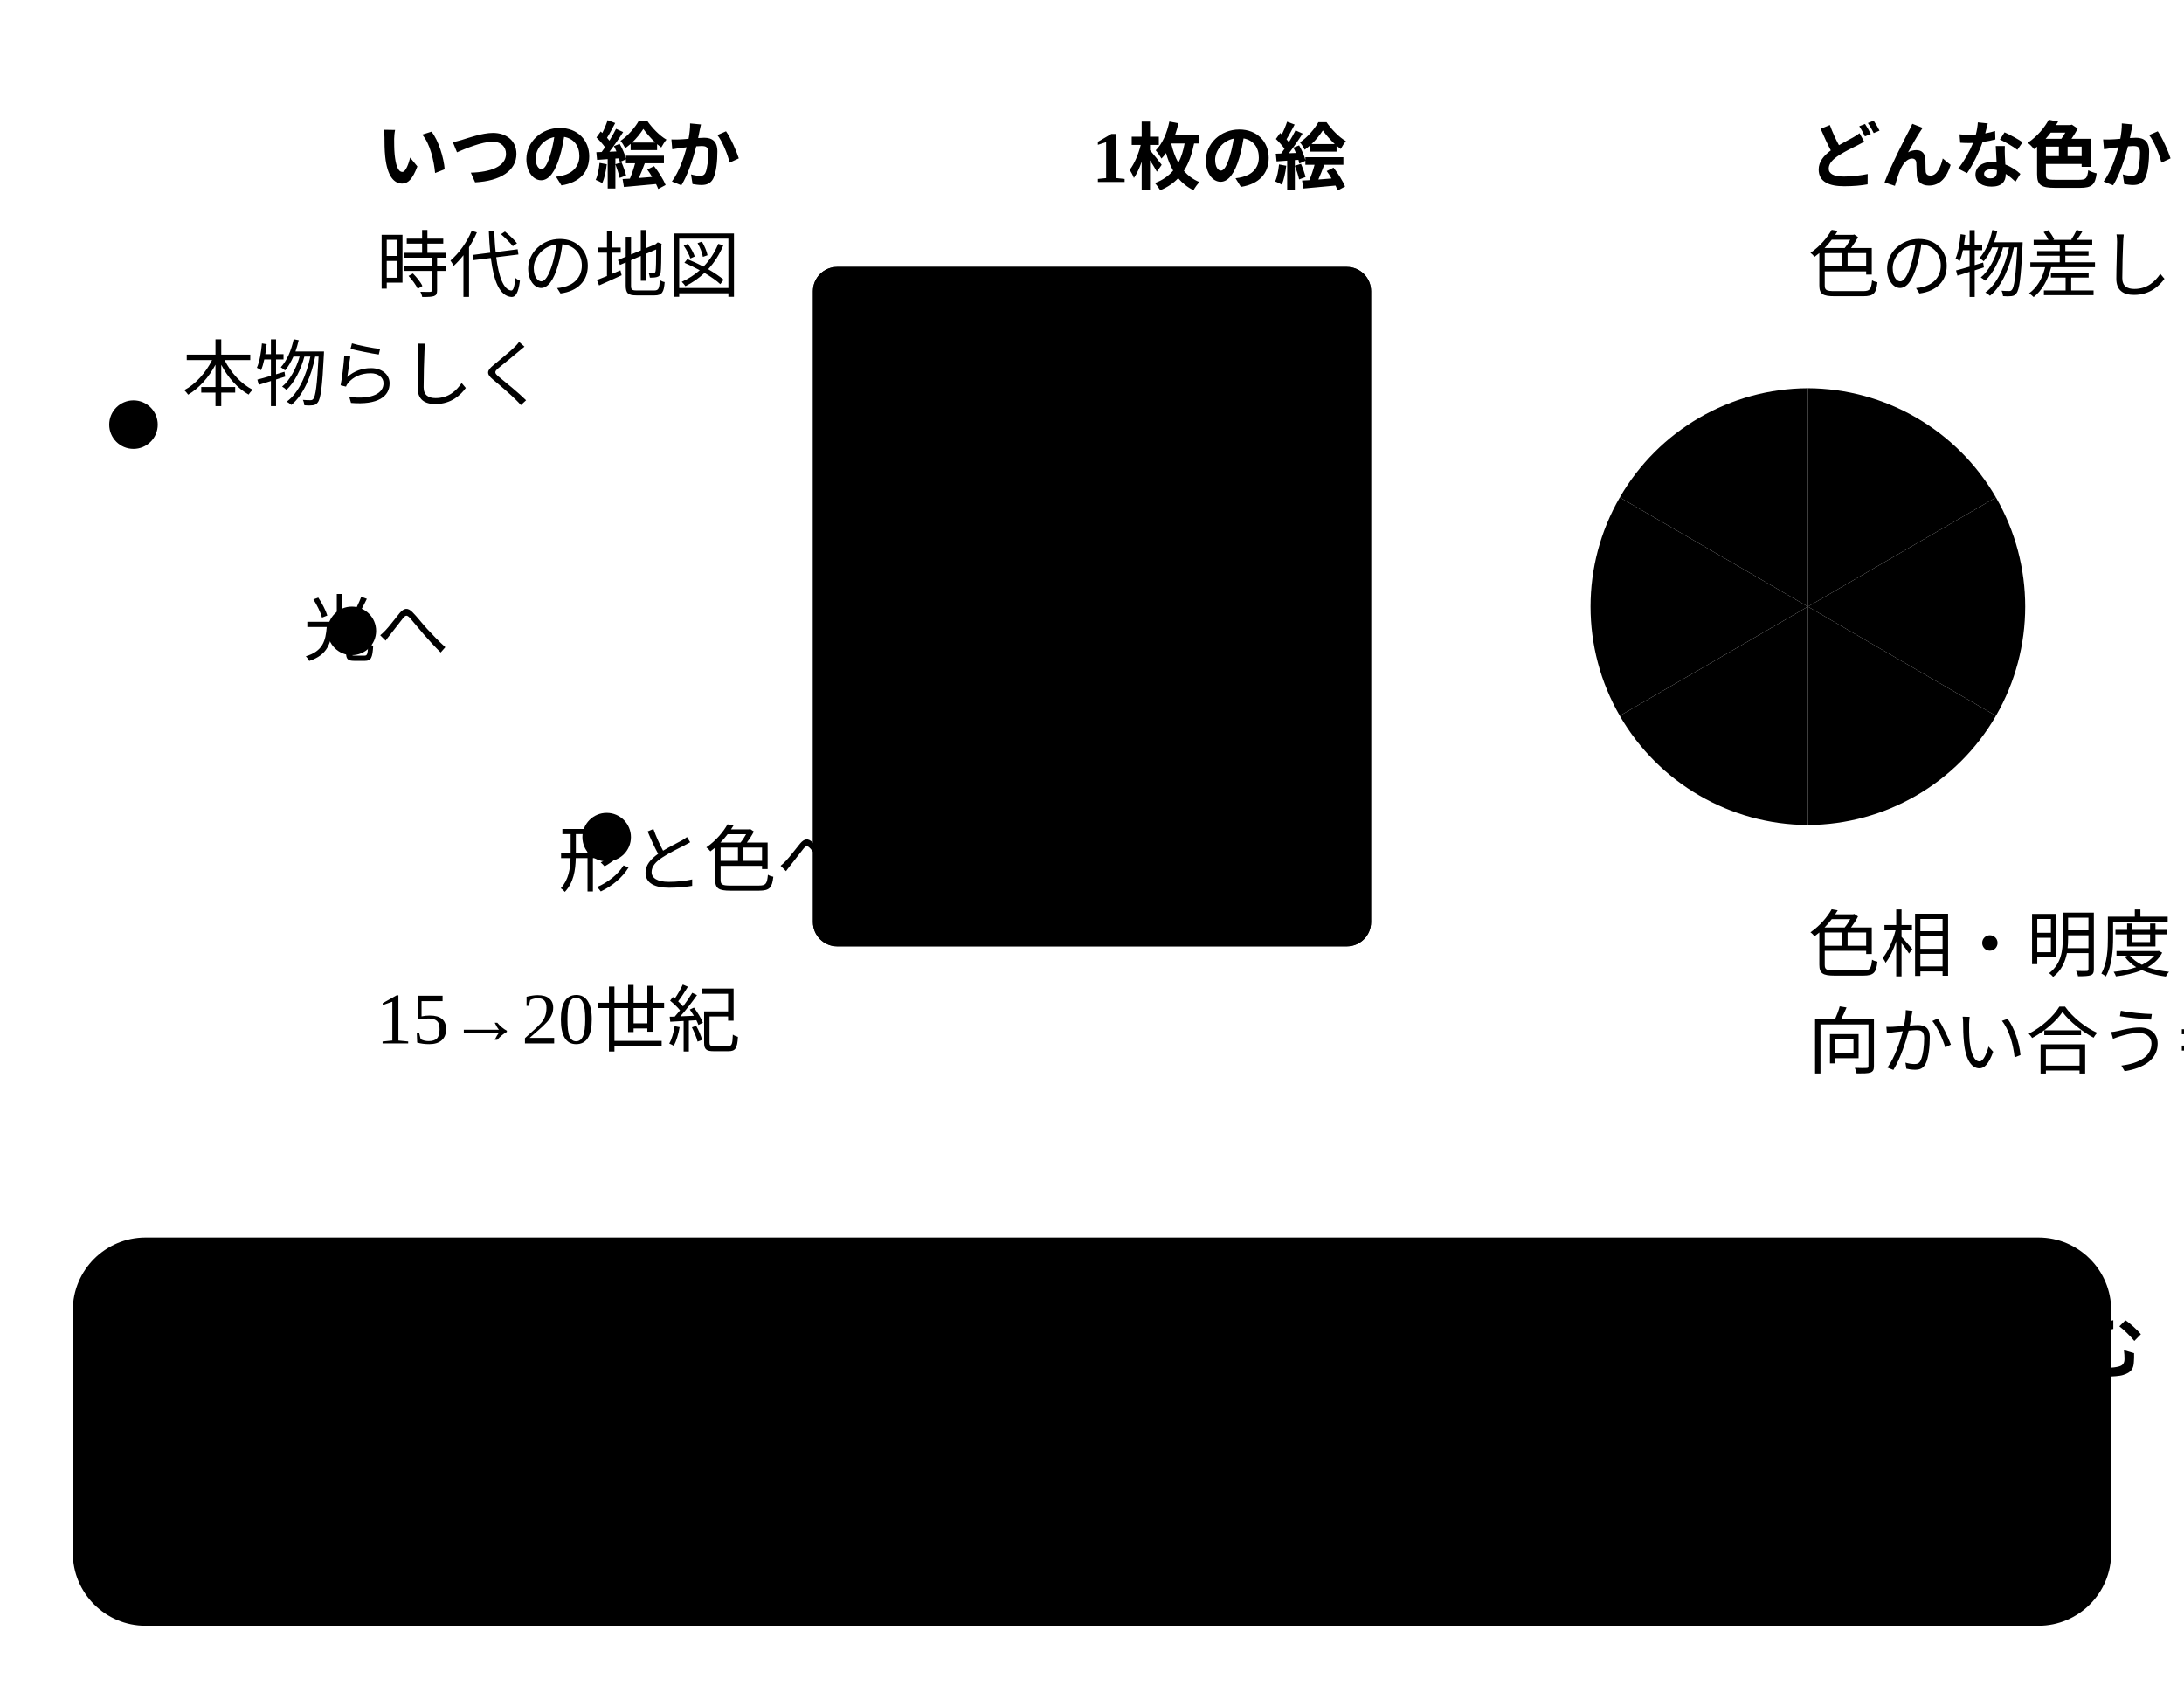
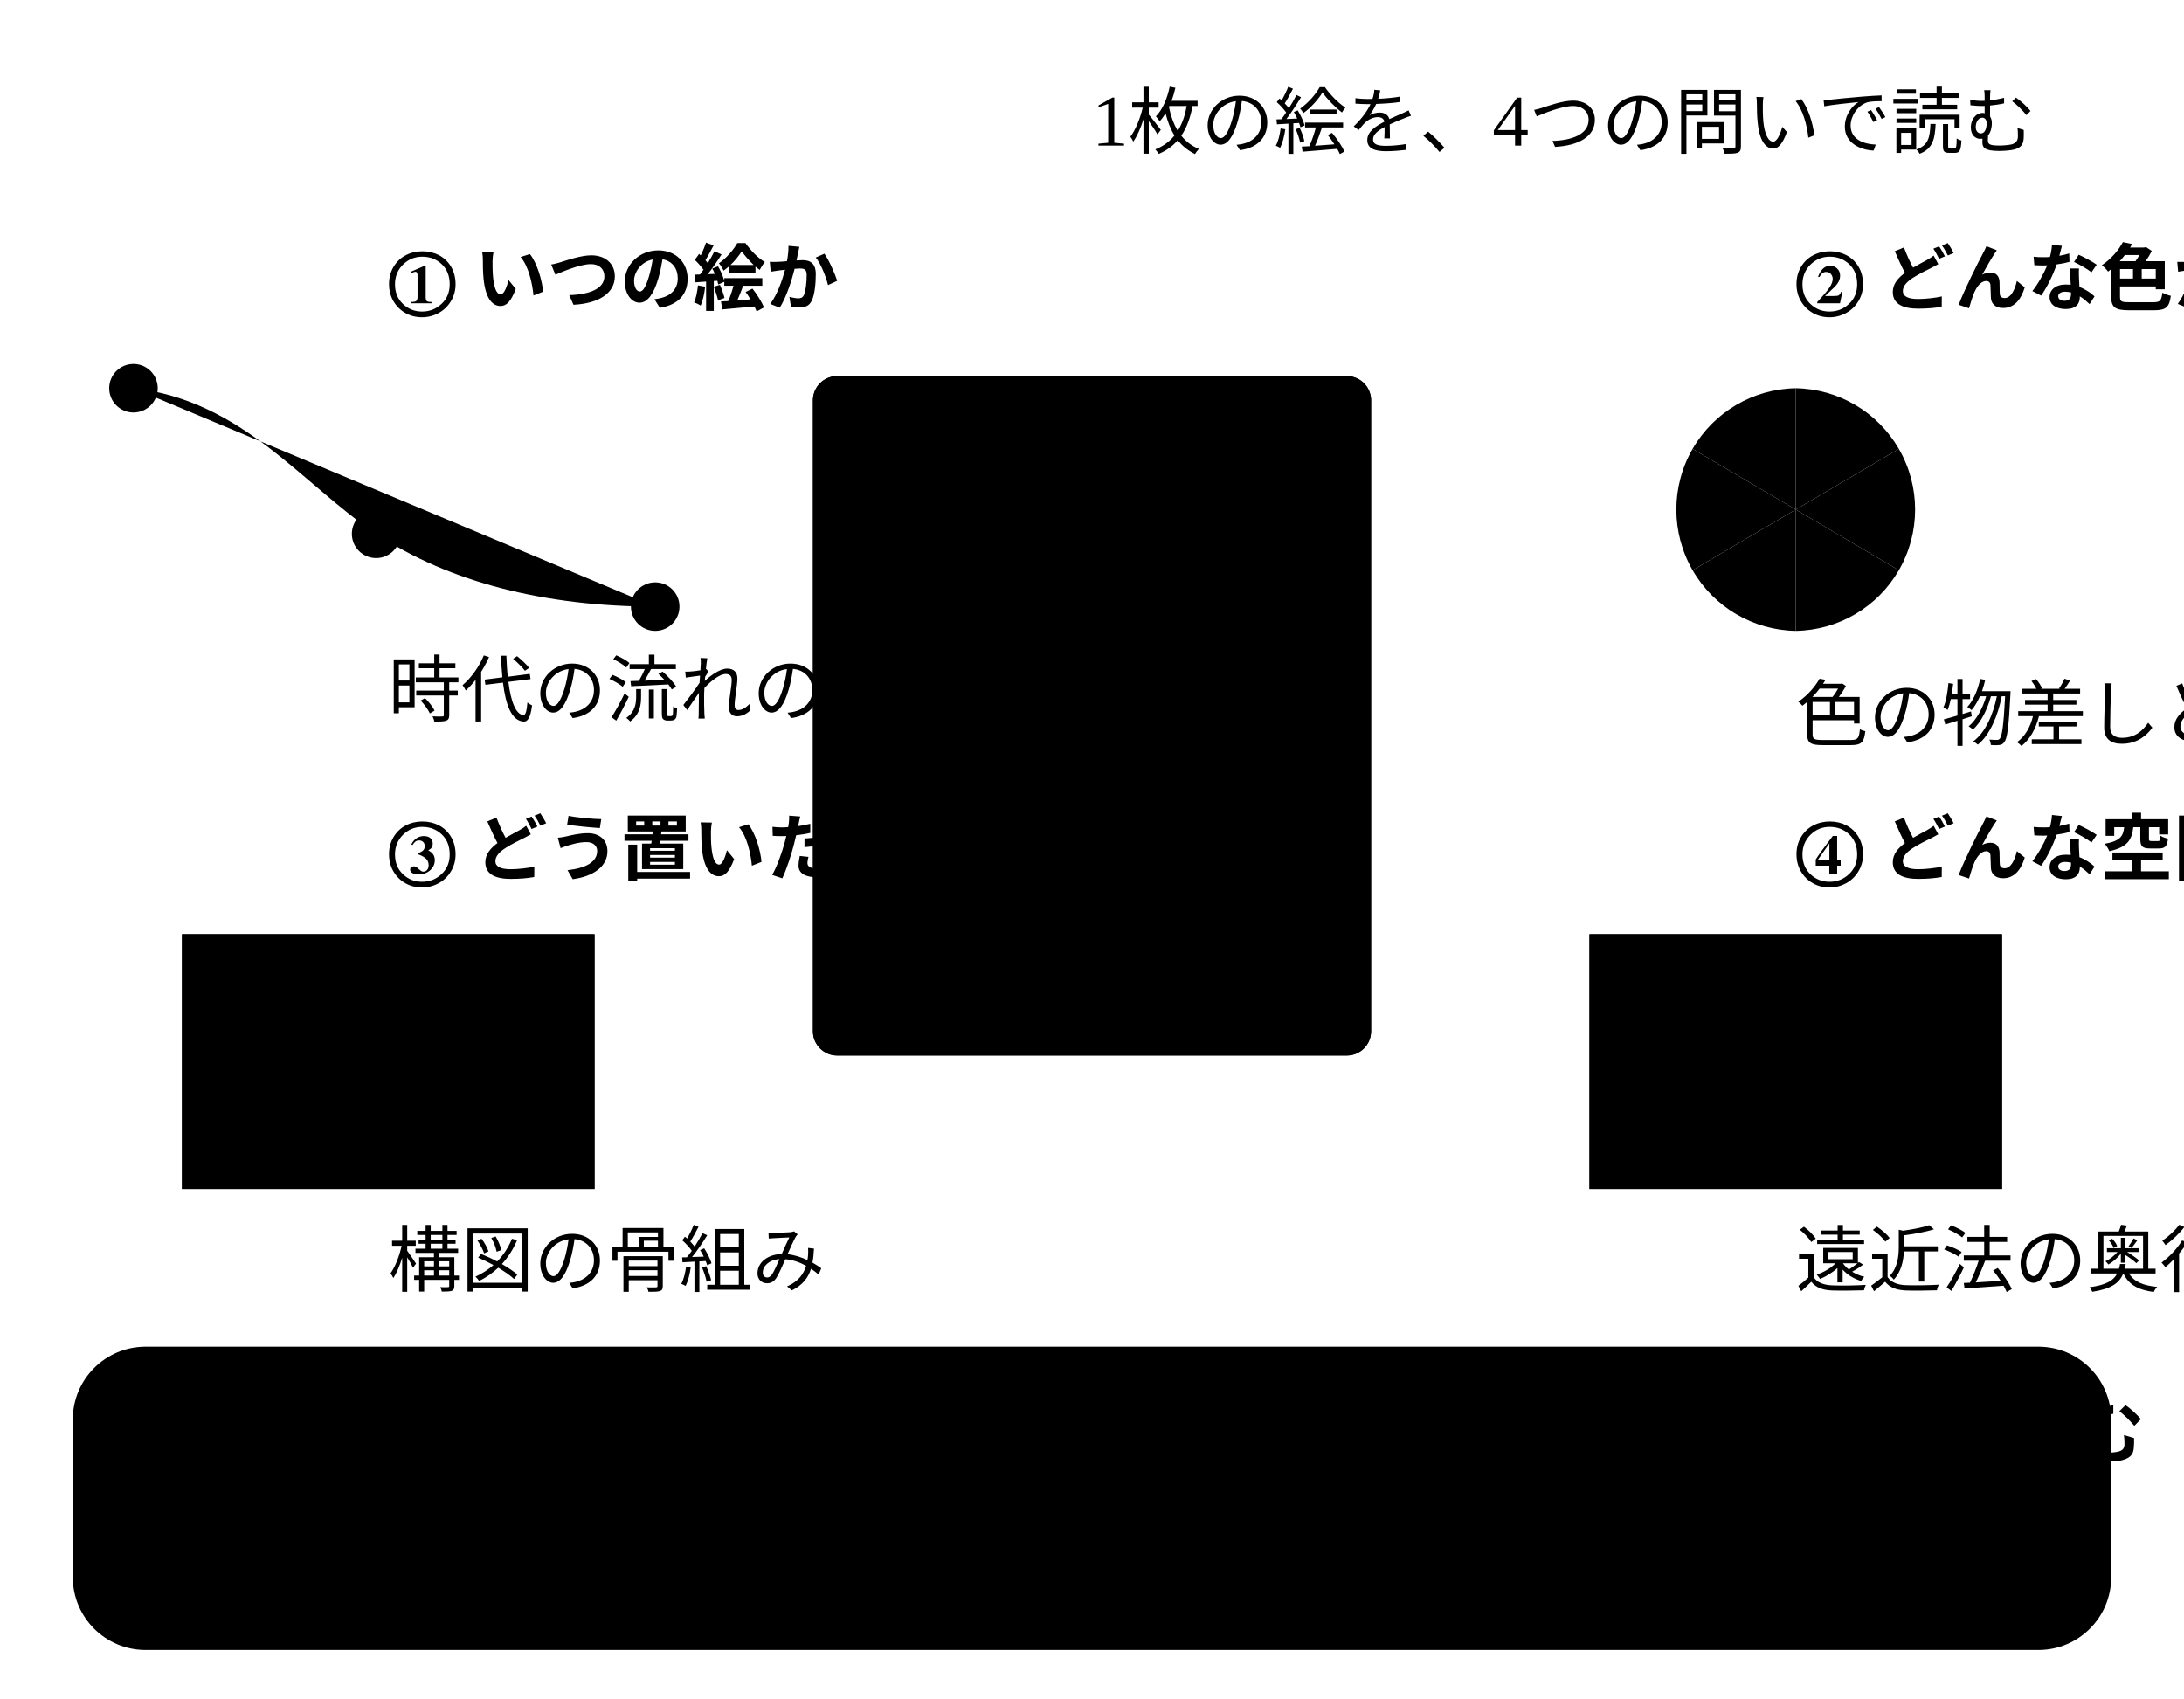
<svg xmlns="http://www.w3.org/2000/svg" viewBox="0 0 360 280">
-   <rect x="134" y="44" width="92" height="112" rx="4" class="tint" />
-   <rect x="134" y="44" width="92" height="112" rx="4" class="st" stroke-width="3" />
-   <rect x="144" y="54" width="72" height="92" class="paper" />
-   <circle cx="196" cy="74" r="9" class="fl" />
-   <path d="M144 146 L164 110 L178 126 L194 100 L216 146Z" class="soft" />
-   <text x="180" y="30" class="t-m mid ink" font-weight="700">1枚の絵</text>
-   <path d="M130 100 H96" class="st-f" stroke-width="2" marker-end="url(#a-art)" />
-   <text x="62" y="30" class="t-s mid fl" font-weight="700">いつの絵か</text>
-   <text x="62" y="48" class="t-xs mid soft">時代の地図</text>
-   <path d="M22 70 C40 72 48 92 58 104 C70 118 84 130 100 138" class="st-f" stroke-width="2.5" stroke-linecap="round" fill="none" />
+   <text x="180" y="24" class="t-m mid ink">1枚の絵を、4つの問いで読む</text>
+   <rect x="134" y="62" width="92" height="112" rx="4" class="tint" />
+   <rect x="134" y="62" width="92" height="112" rx="4" class="st" stroke-width="3" />
+   <rect x="144" y="72" width="72" height="92" class="paper" />
+   <circle cx="196" cy="92" r="9" class="fl" />
+   <path d="M144 164 L164 128 L178 144 L194 118 L216 164Z" class="soft" />
+   <text x="64" y="50" class="t-s mid fl" font-weight="700">① いつの絵か</text>
+   <path d="M22 64 C40 66 50 80 62 88 C74 96 90 100 108 100" class="st-f" stroke-width="2.5" stroke-linecap="round" />
  <g class="fl">
-     <circle cx="22" cy="70" r="4" />
-     <circle cx="58" cy="104" r="4" />
-     <circle cx="100" cy="138" r="4" />
+     <circle cx="22" cy="64" r="4" />
+     <circle cx="62" cy="88" r="4" />
+     <circle cx="108" cy="100" r="4" />
  </g>
-   <g class="t-xs ink">
-     <text x="30" y="66">本物らしく</text>
-     <text x="50" y="108" class="end">光へ</text>
-     <text x="92" y="146" class="end">形と色へ</text>
+   <text x="64" y="118" class="t-xs mid soft">時代の流れの地図</text>
+   <text x="296" y="50" class="t-s mid fl" font-weight="700">② どんな色か</text>
+   <g stroke-width="1.2" class="st-soft">
+     <path d="M296 84 L296 64 A20 20 0 0 1 313 74Z" class="fl" />
+     <path d="M296 84 L313 74 A20 20 0 0 1 313 94Z" class="tint" />
+     <path d="M296 84 L313 94 A20 20 0 0 1 296 104Z" class="soft" />
+     <path d="M296 84 L296 104 A20 20 0 0 1 279 94Z" class="ink" />
+     <path d="M296 84 L279 94 A20 20 0 0 1 279 74Z" class="paper" />
+     <path d="M296 84 L279 74 A20 20 0 0 1 296 64Z" class="bgc" />
  </g>
-   <text x="62" y="172" class="t-xs mid soft">15→20世紀</text>
-   <path d="M230 100 H264" class="st-f" stroke-width="2" marker-end="url(#a-art)" />
-   <text x="298" y="30" class="t-s mid fl" font-weight="700">どんな色か</text>
-   <text x="298" y="48" class="t-xs mid soft">色の物差し</text>
-   <g stroke-width="1.5" class="st-soft">
-     <path d="M298 100 L298 64 A36 36 0 0 1 329 82Z" class="fl" />
-     <path d="M298 100 L329 82 A36 36 0 0 1 329 118Z" class="tint" />
-     <path d="M298 100 L329 118 A36 36 0 0 1 298 136Z" class="soft" />
-     <path d="M298 100 L298 136 A36 36 0 0 1 267 118Z" class="ink" />
-     <path d="M298 100 L267 118 A36 36 0 0 1 267 82Z" class="paper" />
-     <path d="M298 100 L267 82 A36 36 0 0 1 298 64Z" class="bgc" />
-   </g>
-   <path d="M290 72 L306 128" class="st dash" stroke-width="1.5" />
-   <g class="t-xs mid ink">
-     <text x="298" y="160">色相・明度・彩度</text>
-     <text x="298" y="176">向かい合う＝補色</text>
-   </g>
-   <rect x="12" y="204" width="336" height="64" rx="12" class="bgc" />
-   <text x="180" y="226" class="t-s mid ink" font-weight="700">2つの道具で、次の章の絵を読む</text>
+   <text x="296" y="122" class="t-xs mid soft">色の物差しと補色</text>
+   <text x="64" y="144" class="t-s mid fl" font-weight="700">③ どう置いたか</text>
+   <rect x="30" y="154" width="68" height="42" class="paper" />
+   <rect x="30" y="154" width="68" height="42" class="st-soft" stroke-width="1.2" />
+   <path d="M64 158 L88 192 H40 Z" class="st-f" stroke-width="2" />
+   <text x="64" y="212" class="t-xs mid soft">構図の骨組み</text>
+   <text x="296" y="144" class="t-s mid fl" font-weight="700">④ どんな空間か</text>
+   <rect x="262" y="154" width="68" height="42" class="paper" />
+   <rect x="262" y="154" width="68" height="42" class="st-soft" stroke-width="1.2" />
+   <path d="M262 170 H330" class="st" stroke-width="1" />
+   <path d="M296 170 L266 196 M296 170 L282 196 M296 170 L310 196 M296 170 L326 196" class="st-soft" stroke-width="1" />
+   <circle cx="296" cy="170" r="3" class="fl" />
+   <text x="296" y="212" class="t-xs mid soft">遠近法の奥行き</text>
+   <rect x="12" y="222" width="336" height="50" rx="12" class="bgc" />
+   <text x="180" y="240" class="t-xs mid ink" font-weight="700">4つの道具で、次の章の絵を読む</text>
  <g class="t-xs mid">
-     <rect x="28" y="236" width="88" height="22" rx="11" class="tint" />
-     <text x="72" y="251" class="ink">本物らしさ</text>
-     <rect x="136" y="236" width="88" height="22" rx="11" class="tint" />
-     <text x="180" y="251" class="ink">近代の革新</text>
-     <rect x="244" y="236" width="88" height="22" rx="11" class="tint" />
-     <text x="288" y="251" class="ink">日本と美術</text>
+     <rect x="28" y="246" width="88" height="20" rx="10" class="tint" />
+     <text x="72" y="260" class="ink">本物らしさ</text>
+     <rect x="136" y="246" width="88" height="20" rx="10" class="tint" />
+     <text x="180" y="260" class="ink">近代の革新</text>
+     <rect x="244" y="246" width="88" height="20" rx="10" class="tint" />
+     <text x="288" y="260" class="ink">日本と美術</text>
  </g>
</svg>
